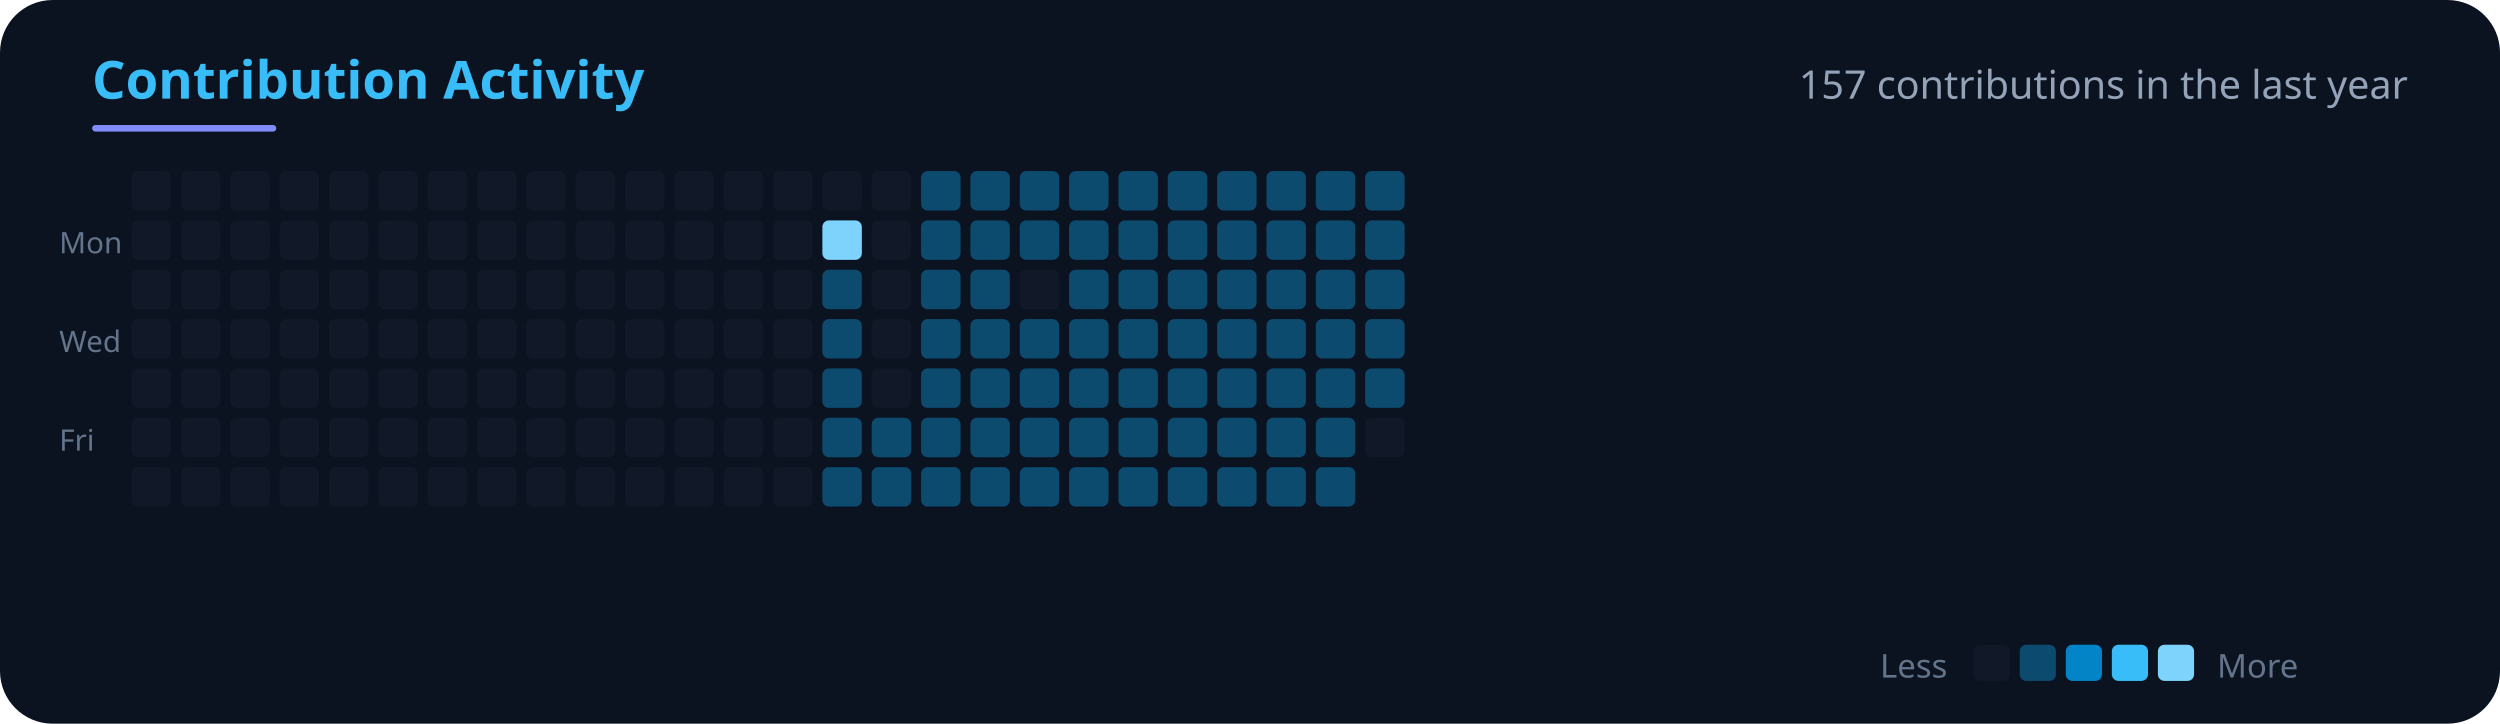
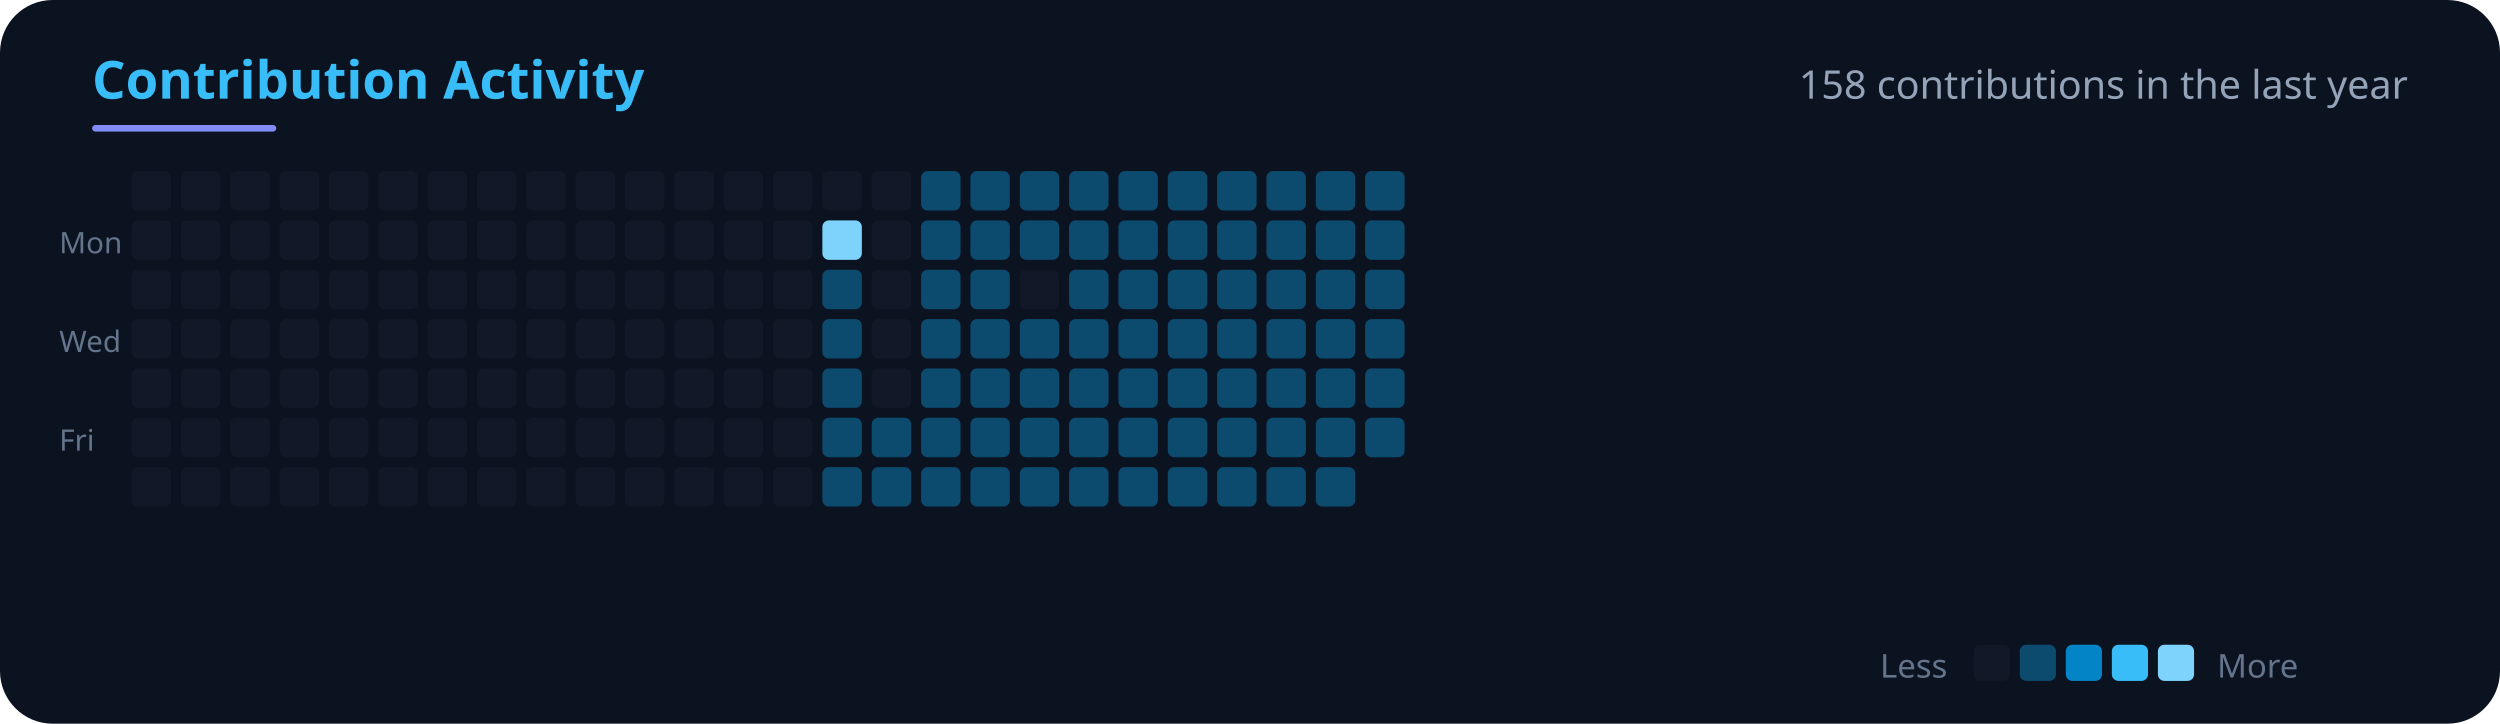
<svg xmlns="http://www.w3.org/2000/svg" width="760" height="220" viewBox="0 0 760 220" role="img">
  <rect width="100%" height="100%" rx="16" fill="#0B1220" />
  <text x="28" y="30" fill="#38BDF8" font-family="Segoe UI, Ubuntu, sans-serif" font-size="16" font-weight="700">Contribution Activity</text>
-   <text x="732" y="30" text-anchor="end" fill="#94A3B8" font-family="Segoe UI, Ubuntu, sans-serif" font-size="12">157 contributions in the last year</text>
+   <text x="732" y="30" text-anchor="end" fill="#94A3B8" font-family="Segoe UI, Ubuntu, sans-serif" font-size="12">158 contributions in the last year</text>
  <rect x="28" y="38" width="56" height="2" rx="1" fill="#818CF8" />
  <text x="18" y="77" fill="#64748B" font-family="Segoe UI, Ubuntu, sans-serif" font-size="9">Mon</text>
  <text x="18" y="107" fill="#64748B" font-family="Segoe UI, Ubuntu, sans-serif" font-size="9">Wed</text>
  <text x="18" y="137" fill="#64748B" font-family="Segoe UI, Ubuntu, sans-serif" font-size="9">Fri</text>
  <rect x="40" y="52" width="12" height="12" rx="2" fill="#111827" />
  <rect x="40" y="67" width="12" height="12" rx="2" fill="#111827" />
  <rect x="40" y="82" width="12" height="12" rx="2" fill="#111827" />
  <rect x="40" y="97" width="12" height="12" rx="2" fill="#111827" />
  <rect x="40" y="112" width="12" height="12" rx="2" fill="#111827" />
  <rect x="40" y="127" width="12" height="12" rx="2" fill="#111827" />
  <rect x="40" y="142" width="12" height="12" rx="2" fill="#111827" />
  <rect x="55" y="52" width="12" height="12" rx="2" fill="#111827" />
  <rect x="55" y="67" width="12" height="12" rx="2" fill="#111827" />
  <rect x="55" y="82" width="12" height="12" rx="2" fill="#111827" />
  <rect x="55" y="97" width="12" height="12" rx="2" fill="#111827" />
  <rect x="55" y="112" width="12" height="12" rx="2" fill="#111827" />
  <rect x="55" y="127" width="12" height="12" rx="2" fill="#111827" />
  <rect x="55" y="142" width="12" height="12" rx="2" fill="#111827" />
  <rect x="70" y="52" width="12" height="12" rx="2" fill="#111827" />
  <rect x="70" y="67" width="12" height="12" rx="2" fill="#111827" />
  <rect x="70" y="82" width="12" height="12" rx="2" fill="#111827" />
  <rect x="70" y="97" width="12" height="12" rx="2" fill="#111827" />
  <rect x="70" y="112" width="12" height="12" rx="2" fill="#111827" />
  <rect x="70" y="127" width="12" height="12" rx="2" fill="#111827" />
  <rect x="70" y="142" width="12" height="12" rx="2" fill="#111827" />
  <rect x="85" y="52" width="12" height="12" rx="2" fill="#111827" />
  <rect x="85" y="67" width="12" height="12" rx="2" fill="#111827" />
  <rect x="85" y="82" width="12" height="12" rx="2" fill="#111827" />
  <rect x="85" y="97" width="12" height="12" rx="2" fill="#111827" />
  <rect x="85" y="112" width="12" height="12" rx="2" fill="#111827" />
  <rect x="85" y="127" width="12" height="12" rx="2" fill="#111827" />
  <rect x="85" y="142" width="12" height="12" rx="2" fill="#111827" />
  <rect x="100" y="52" width="12" height="12" rx="2" fill="#111827" />
  <rect x="100" y="67" width="12" height="12" rx="2" fill="#111827" />
  <rect x="100" y="82" width="12" height="12" rx="2" fill="#111827" />
  <rect x="100" y="97" width="12" height="12" rx="2" fill="#111827" />
  <rect x="100" y="112" width="12" height="12" rx="2" fill="#111827" />
  <rect x="100" y="127" width="12" height="12" rx="2" fill="#111827" />
  <rect x="100" y="142" width="12" height="12" rx="2" fill="#111827" />
  <rect x="115" y="52" width="12" height="12" rx="2" fill="#111827" />
  <rect x="115" y="67" width="12" height="12" rx="2" fill="#111827" />
  <rect x="115" y="82" width="12" height="12" rx="2" fill="#111827" />
  <rect x="115" y="97" width="12" height="12" rx="2" fill="#111827" />
  <rect x="115" y="112" width="12" height="12" rx="2" fill="#111827" />
  <rect x="115" y="127" width="12" height="12" rx="2" fill="#111827" />
  <rect x="115" y="142" width="12" height="12" rx="2" fill="#111827" />
  <rect x="130" y="52" width="12" height="12" rx="2" fill="#111827" />
  <rect x="130" y="67" width="12" height="12" rx="2" fill="#111827" />
  <rect x="130" y="82" width="12" height="12" rx="2" fill="#111827" />
  <rect x="130" y="97" width="12" height="12" rx="2" fill="#111827" />
  <rect x="130" y="112" width="12" height="12" rx="2" fill="#111827" />
  <rect x="130" y="127" width="12" height="12" rx="2" fill="#111827" />
  <rect x="130" y="142" width="12" height="12" rx="2" fill="#111827" />
  <rect x="145" y="52" width="12" height="12" rx="2" fill="#111827" />
  <rect x="145" y="67" width="12" height="12" rx="2" fill="#111827" />
  <rect x="145" y="82" width="12" height="12" rx="2" fill="#111827" />
  <rect x="145" y="97" width="12" height="12" rx="2" fill="#111827" />
  <rect x="145" y="112" width="12" height="12" rx="2" fill="#111827" />
  <rect x="145" y="127" width="12" height="12" rx="2" fill="#111827" />
  <rect x="145" y="142" width="12" height="12" rx="2" fill="#111827" />
  <rect x="160" y="52" width="12" height="12" rx="2" fill="#111827" />
  <rect x="160" y="67" width="12" height="12" rx="2" fill="#111827" />
  <rect x="160" y="82" width="12" height="12" rx="2" fill="#111827" />
  <rect x="160" y="97" width="12" height="12" rx="2" fill="#111827" />
  <rect x="160" y="112" width="12" height="12" rx="2" fill="#111827" />
  <rect x="160" y="127" width="12" height="12" rx="2" fill="#111827" />
  <rect x="160" y="142" width="12" height="12" rx="2" fill="#111827" />
  <rect x="175" y="52" width="12" height="12" rx="2" fill="#111827" />
  <rect x="175" y="67" width="12" height="12" rx="2" fill="#111827" />
  <rect x="175" y="82" width="12" height="12" rx="2" fill="#111827" />
  <rect x="175" y="97" width="12" height="12" rx="2" fill="#111827" />
  <rect x="175" y="112" width="12" height="12" rx="2" fill="#111827" />
  <rect x="175" y="127" width="12" height="12" rx="2" fill="#111827" />
  <rect x="175" y="142" width="12" height="12" rx="2" fill="#111827" />
  <rect x="190" y="52" width="12" height="12" rx="2" fill="#111827" />
  <rect x="190" y="67" width="12" height="12" rx="2" fill="#111827" />
  <rect x="190" y="82" width="12" height="12" rx="2" fill="#111827" />
  <rect x="190" y="97" width="12" height="12" rx="2" fill="#111827" />
  <rect x="190" y="112" width="12" height="12" rx="2" fill="#111827" />
  <rect x="190" y="127" width="12" height="12" rx="2" fill="#111827" />
  <rect x="190" y="142" width="12" height="12" rx="2" fill="#111827" />
  <rect x="205" y="52" width="12" height="12" rx="2" fill="#111827" />
  <rect x="205" y="67" width="12" height="12" rx="2" fill="#111827" />
  <rect x="205" y="82" width="12" height="12" rx="2" fill="#111827" />
  <rect x="205" y="97" width="12" height="12" rx="2" fill="#111827" />
  <rect x="205" y="112" width="12" height="12" rx="2" fill="#111827" />
  <rect x="205" y="127" width="12" height="12" rx="2" fill="#111827" />
  <rect x="205" y="142" width="12" height="12" rx="2" fill="#111827" />
  <rect x="220" y="52" width="12" height="12" rx="2" fill="#111827" />
  <rect x="220" y="67" width="12" height="12" rx="2" fill="#111827" />
  <rect x="220" y="82" width="12" height="12" rx="2" fill="#111827" />
  <rect x="220" y="97" width="12" height="12" rx="2" fill="#111827" />
  <rect x="220" y="112" width="12" height="12" rx="2" fill="#111827" />
  <rect x="220" y="127" width="12" height="12" rx="2" fill="#111827" />
  <rect x="220" y="142" width="12" height="12" rx="2" fill="#111827" />
  <rect x="235" y="52" width="12" height="12" rx="2" fill="#111827" />
  <rect x="235" y="67" width="12" height="12" rx="2" fill="#111827" />
  <rect x="235" y="82" width="12" height="12" rx="2" fill="#111827" />
  <rect x="235" y="97" width="12" height="12" rx="2" fill="#111827" />
  <rect x="235" y="112" width="12" height="12" rx="2" fill="#111827" />
  <rect x="235" y="127" width="12" height="12" rx="2" fill="#111827" />
  <rect x="235" y="142" width="12" height="12" rx="2" fill="#111827" />
  <rect x="250" y="52" width="12" height="12" rx="2" fill="#111827" />
  <rect x="250" y="67" width="12" height="12" rx="2" fill="#7DD3FC" />
  <rect x="250" y="82" width="12" height="12" rx="2" fill="#0C4A6E" />
  <rect x="250" y="97" width="12" height="12" rx="2" fill="#0C4A6E" />
  <rect x="250" y="112" width="12" height="12" rx="2" fill="#0C4A6E" />
  <rect x="250" y="127" width="12" height="12" rx="2" fill="#0C4A6E" />
  <rect x="250" y="142" width="12" height="12" rx="2" fill="#0C4A6E" />
  <rect x="265" y="52" width="12" height="12" rx="2" fill="#111827" />
  <rect x="265" y="67" width="12" height="12" rx="2" fill="#111827" />
  <rect x="265" y="82" width="12" height="12" rx="2" fill="#111827" />
  <rect x="265" y="97" width="12" height="12" rx="2" fill="#111827" />
  <rect x="265" y="112" width="12" height="12" rx="2" fill="#111827" />
  <rect x="265" y="127" width="12" height="12" rx="2" fill="#0C4A6E" />
  <rect x="265" y="142" width="12" height="12" rx="2" fill="#0C4A6E" />
  <rect x="280" y="52" width="12" height="12" rx="2" fill="#0C4A6E" />
  <rect x="280" y="67" width="12" height="12" rx="2" fill="#0C4A6E" />
  <rect x="280" y="82" width="12" height="12" rx="2" fill="#0C4A6E" />
  <rect x="280" y="97" width="12" height="12" rx="2" fill="#0C4A6E" />
  <rect x="280" y="112" width="12" height="12" rx="2" fill="#0C4A6E" />
  <rect x="280" y="127" width="12" height="12" rx="2" fill="#0C4A6E" />
  <rect x="280" y="142" width="12" height="12" rx="2" fill="#0C4A6E" />
  <rect x="295" y="52" width="12" height="12" rx="2" fill="#0C4A6E" />
  <rect x="295" y="67" width="12" height="12" rx="2" fill="#0C4A6E" />
  <rect x="295" y="82" width="12" height="12" rx="2" fill="#0C4A6E" />
  <rect x="295" y="97" width="12" height="12" rx="2" fill="#0C4A6E" />
  <rect x="295" y="112" width="12" height="12" rx="2" fill="#0C4A6E" />
  <rect x="295" y="127" width="12" height="12" rx="2" fill="#0C4A6E" />
  <rect x="295" y="142" width="12" height="12" rx="2" fill="#0C4A6E" />
  <rect x="310" y="52" width="12" height="12" rx="2" fill="#0C4A6E" />
  <rect x="310" y="67" width="12" height="12" rx="2" fill="#0C4A6E" />
  <rect x="310" y="82" width="12" height="12" rx="2" fill="#111827" />
  <rect x="310" y="97" width="12" height="12" rx="2" fill="#0C4A6E" />
  <rect x="310" y="112" width="12" height="12" rx="2" fill="#0C4A6E" />
  <rect x="310" y="127" width="12" height="12" rx="2" fill="#0C4A6E" />
  <rect x="310" y="142" width="12" height="12" rx="2" fill="#0C4A6E" />
  <rect x="325" y="52" width="12" height="12" rx="2" fill="#0C4A6E" />
  <rect x="325" y="67" width="12" height="12" rx="2" fill="#0C4A6E" />
  <rect x="325" y="82" width="12" height="12" rx="2" fill="#0C4A6E" />
  <rect x="325" y="97" width="12" height="12" rx="2" fill="#0C4A6E" />
  <rect x="325" y="112" width="12" height="12" rx="2" fill="#0C4A6E" />
  <rect x="325" y="127" width="12" height="12" rx="2" fill="#0C4A6E" />
  <rect x="325" y="142" width="12" height="12" rx="2" fill="#0C4A6E" />
  <rect x="340" y="52" width="12" height="12" rx="2" fill="#0C4A6E" />
  <rect x="340" y="67" width="12" height="12" rx="2" fill="#0C4A6E" />
  <rect x="340" y="82" width="12" height="12" rx="2" fill="#0C4A6E" />
  <rect x="340" y="97" width="12" height="12" rx="2" fill="#0C4A6E" />
  <rect x="340" y="112" width="12" height="12" rx="2" fill="#0C4A6E" />
  <rect x="340" y="127" width="12" height="12" rx="2" fill="#0C4A6E" />
  <rect x="340" y="142" width="12" height="12" rx="2" fill="#0C4A6E" />
  <rect x="355" y="52" width="12" height="12" rx="2" fill="#0C4A6E" />
  <rect x="355" y="67" width="12" height="12" rx="2" fill="#0C4A6E" />
  <rect x="355" y="82" width="12" height="12" rx="2" fill="#0C4A6E" />
  <rect x="355" y="97" width="12" height="12" rx="2" fill="#0C4A6E" />
  <rect x="355" y="112" width="12" height="12" rx="2" fill="#0C4A6E" />
  <rect x="355" y="127" width="12" height="12" rx="2" fill="#0C4A6E" />
  <rect x="355" y="142" width="12" height="12" rx="2" fill="#0C4A6E" />
  <rect x="370" y="52" width="12" height="12" rx="2" fill="#0C4A6E" />
  <rect x="370" y="67" width="12" height="12" rx="2" fill="#0C4A6E" />
  <rect x="370" y="82" width="12" height="12" rx="2" fill="#0C4A6E" />
  <rect x="370" y="97" width="12" height="12" rx="2" fill="#0C4A6E" />
  <rect x="370" y="112" width="12" height="12" rx="2" fill="#0C4A6E" />
  <rect x="370" y="127" width="12" height="12" rx="2" fill="#0C4A6E" />
  <rect x="370" y="142" width="12" height="12" rx="2" fill="#0C4A6E" />
  <rect x="385" y="52" width="12" height="12" rx="2" fill="#0C4A6E" />
  <rect x="385" y="67" width="12" height="12" rx="2" fill="#0C4A6E" />
  <rect x="385" y="82" width="12" height="12" rx="2" fill="#0C4A6E" />
  <rect x="385" y="97" width="12" height="12" rx="2" fill="#0C4A6E" />
  <rect x="385" y="112" width="12" height="12" rx="2" fill="#0C4A6E" />
  <rect x="385" y="127" width="12" height="12" rx="2" fill="#0C4A6E" />
  <rect x="385" y="142" width="12" height="12" rx="2" fill="#0C4A6E" />
  <rect x="400" y="52" width="12" height="12" rx="2" fill="#0C4A6E" />
  <rect x="400" y="67" width="12" height="12" rx="2" fill="#0C4A6E" />
  <rect x="400" y="82" width="12" height="12" rx="2" fill="#0C4A6E" />
  <rect x="400" y="97" width="12" height="12" rx="2" fill="#0C4A6E" />
  <rect x="400" y="112" width="12" height="12" rx="2" fill="#0C4A6E" />
  <rect x="400" y="127" width="12" height="12" rx="2" fill="#0C4A6E" />
  <rect x="400" y="142" width="12" height="12" rx="2" fill="#0C4A6E" />
  <rect x="415" y="52" width="12" height="12" rx="2" fill="#0C4A6E" />
  <rect x="415" y="67" width="12" height="12" rx="2" fill="#0C4A6E" />
  <rect x="415" y="82" width="12" height="12" rx="2" fill="#0C4A6E" />
  <rect x="415" y="97" width="12" height="12" rx="2" fill="#0C4A6E" />
  <rect x="415" y="112" width="12" height="12" rx="2" fill="#0C4A6E" />
-   <rect x="415" y="127" width="12" height="12" rx="2" fill="#111827" />
+   <rect x="415" y="127" width="12" height="12" rx="2" fill="#0C4A6E" />
  <text x="592" y="206" text-anchor="end" fill="#64748B" font-size="10" font-family="Segoe UI, Ubuntu, sans-serif">Less</text>
  <rect x="600" y="196" width="11" height="11" rx="2" fill="#111827" />
  <rect x="614" y="196" width="11" height="11" rx="2" fill="#0C4A6E" />
  <rect x="628" y="196" width="11" height="11" rx="2" fill="#0284C7" />
  <rect x="642" y="196" width="11" height="11" rx="2" fill="#38BDF8" />
  <rect x="656" y="196" width="11" height="11" rx="2" fill="#7DD3FC" />
  <text x="674" y="206" fill="#64748B" font-size="10" font-family="Segoe UI, Ubuntu, sans-serif">More</text>
</svg>
